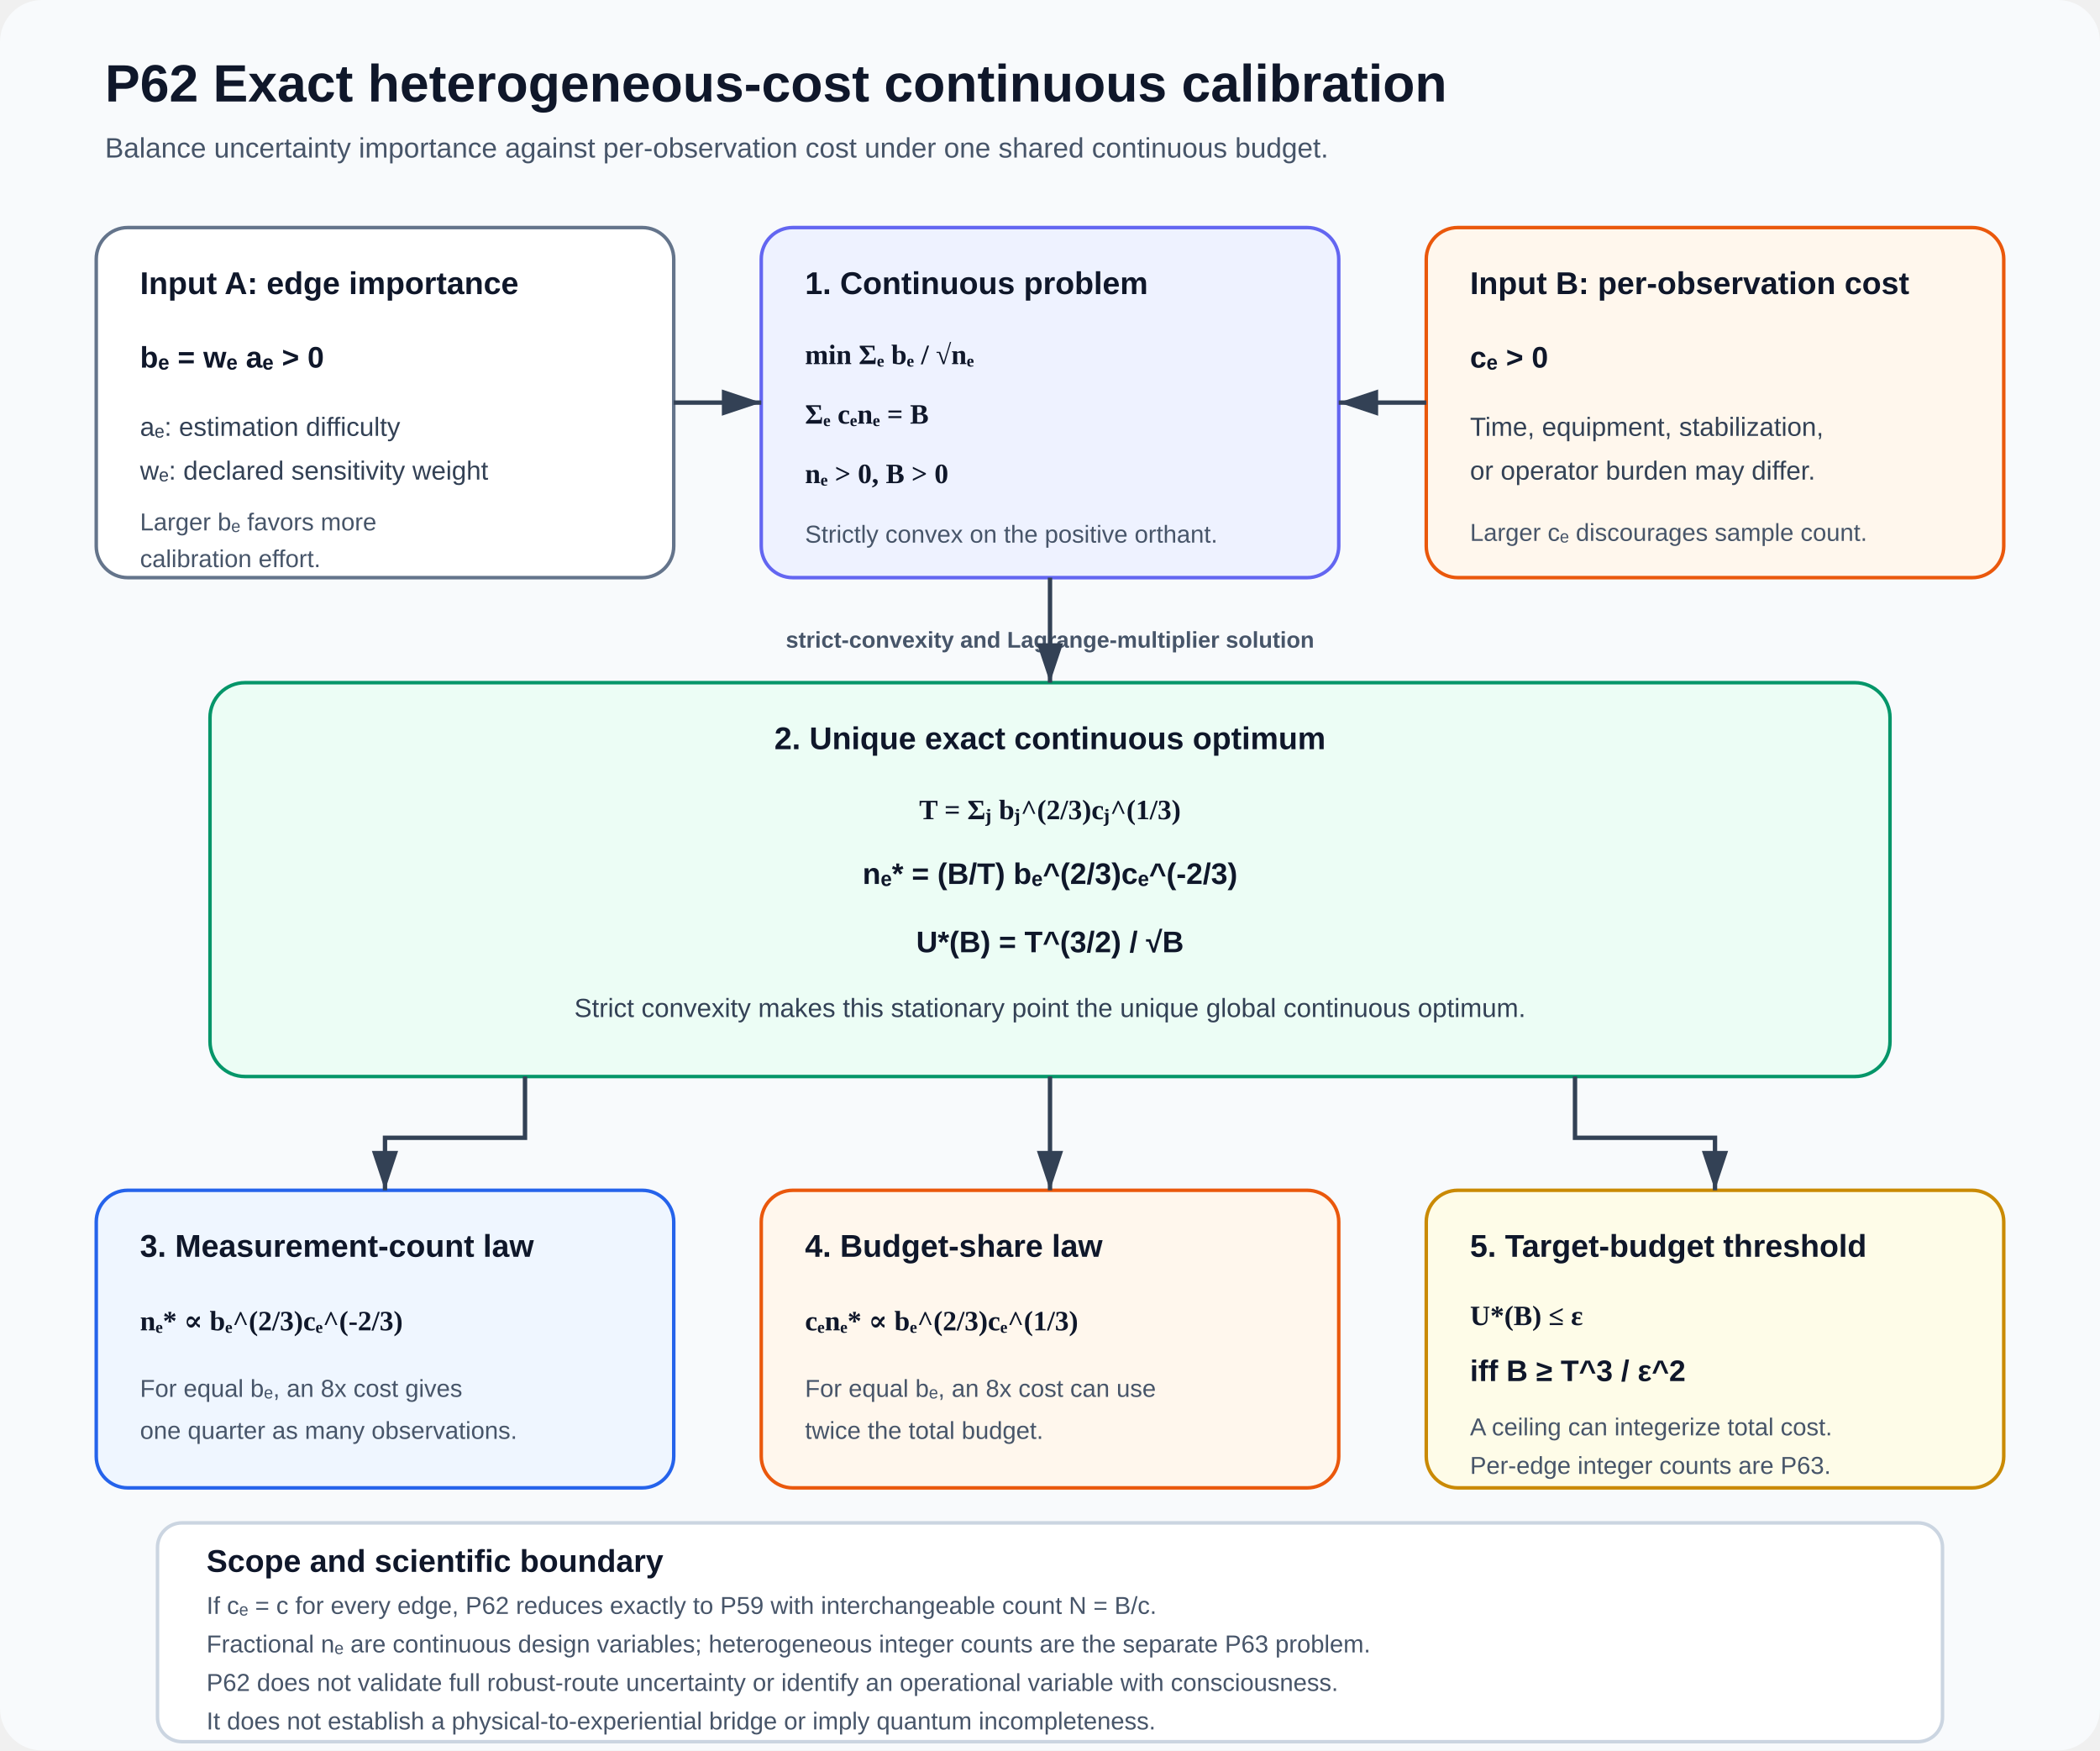
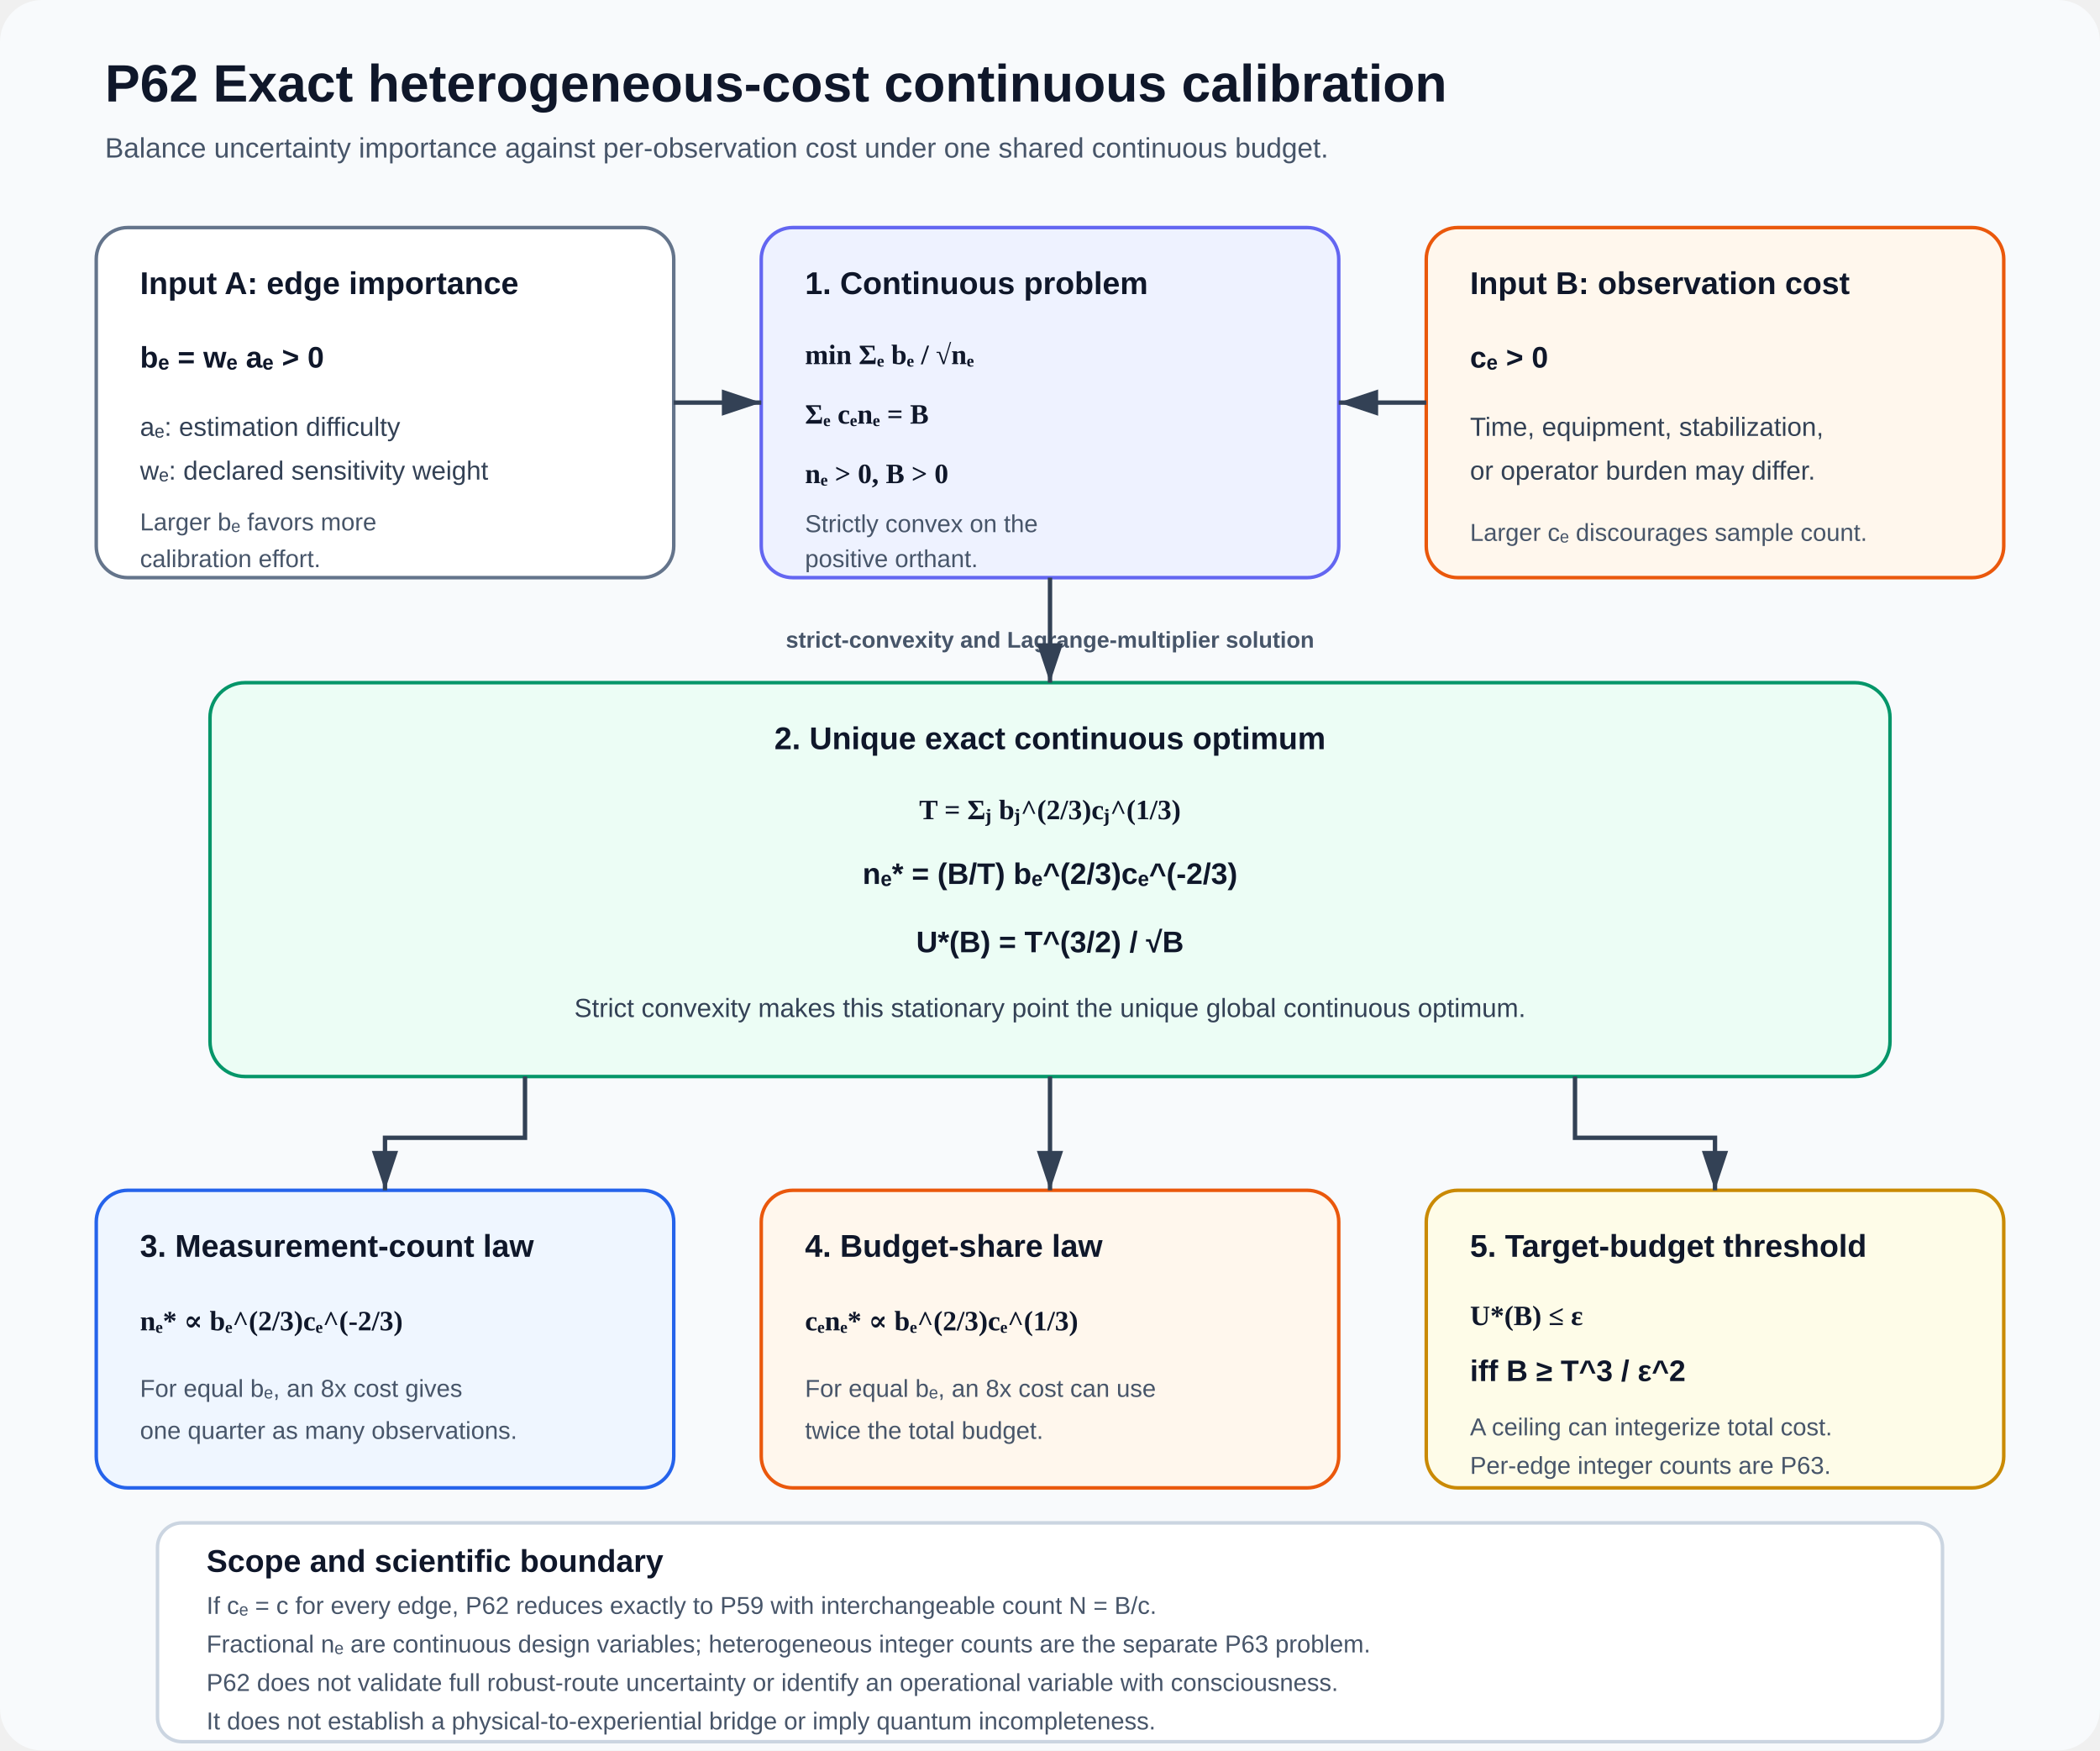
<svg xmlns="http://www.w3.org/2000/svg" width="1200" height="1000" viewBox="0 0 1200 1000" role="img" aria-labelledby="title desc">
  <defs>
    <marker id="arrow" markerWidth="10" markerHeight="10" refX="9" refY="3" orient="auto" markerUnits="strokeWidth">
      <path d="M0,0 L0,6 L9,3 z" fill="#334155" />
    </marker>
    <style>
      .title{font:700 30px Arial,sans-serif;fill:#0f172a}
      .subtitle{font:400 16px Arial,sans-serif;fill:#475569}
      .head{font:700 18px Arial,sans-serif;fill:#0f172a}
      .copy{font:400 15px Arial,sans-serif;fill:#334155}
      .small{font:400 14px Arial,sans-serif;fill:#475569}
      .eq{font:600 16px Georgia,'Times New Roman',serif;fill:#0f172a}
      .strong{font:700 17px Arial,sans-serif;fill:#0f172a}
      .route{font:700 13px Arial,sans-serif;fill:#475569}
      .arrow{stroke:#334155;stroke-width:2.5;fill:none;marker-end:url(#arrow)}
    </style>
  </defs>
  <rect width="1200" height="1000" rx="24" fill="#f8fafc" />
  <text x="60" y="58" class="title">P62  Exact heterogeneous-cost continuous calibration</text>
  <text x="60" y="90" class="subtitle">Balance uncertainty importance against per-observation cost under one shared continuous budget.</text>
  <g id="block-importance" data-x="55" data-y="130" data-w="330" data-h="200">
    <rect x="55" y="130" width="330" height="200" rx="18" fill="#ffffff" stroke="#64748b" stroke-width="2" />
    <text x="80" y="168" class="head">Input A: edge importance</text>
    <text x="80" y="210" class="strong">bₑ = wₑ aₑ &gt; 0</text>
    <text x="80" y="249" class="copy">aₑ: estimation difficulty</text>
    <text x="80" y="274" class="copy">wₑ: declared sensitivity weight</text>
    <text x="80" y="303" class="small">Larger bₑ favors more</text>
    <text x="80" y="324" class="small">calibration effort.</text>
  </g>
  <g id="block-problem" data-x="435" data-y="130" data-w="330" data-h="200">
    <rect x="435" y="130" width="330" height="200" rx="18" fill="#eef2ff" stroke="#6366f1" stroke-width="2" />
    <text x="460" y="168" class="head">1. Continuous problem</text>
    <text x="460" y="208" class="eq">min Σₑ bₑ / √nₑ</text>
    <text x="460" y="242" class="eq">Σₑ cₑnₑ = B</text>
    <text x="460" y="276" class="eq">nₑ &gt; 0,  B &gt; 0</text>
-     <text x="460" y="310" class="small">Strictly convex on the positive orthant.</text>
+     <text x="460" y="304" class="small">Strictly convex on the</text>
+     <text x="460" y="324" class="small">positive orthant.</text>
  </g>
  <g id="block-cost" data-x="815" data-y="130" data-w="330" data-h="200">
    <rect x="815" y="130" width="330" height="200" rx="18" fill="#fff7ed" stroke="#ea580c" stroke-width="2" />
-     <text x="840" y="168" class="head">Input B: per-observation cost</text>
+     <text x="840" y="168" class="head">Input B: observation cost</text>
    <text x="840" y="210" class="strong">cₑ &gt; 0</text>
    <text x="840" y="249" class="copy">Time, equipment, stabilization,</text>
    <text x="840" y="274" class="copy">or operator burden may differ.</text>
    <text x="840" y="309" class="small">Larger cₑ discourages sample count.</text>
  </g>
  <path id="arrow-1" class="arrow" d="M385 230 H435" data-source="block-importance" data-target="block-problem" />
  <path id="arrow-2" class="arrow" d="M815 230 H765" data-source="block-cost" data-target="block-problem" />
  <text x="600" y="370" class="route" text-anchor="middle">strict-convexity and Lagrange-multiplier solution</text>
  <g id="block-optimum" data-x="120" data-y="390" data-w="960" data-h="225">
    <rect x="120" y="390" width="960" height="225" rx="20" fill="#ecfdf5" stroke="#059669" stroke-width="2" />
    <text x="600" y="428" text-anchor="middle" class="head">2. Unique exact continuous optimum</text>
    <text x="600" y="468" text-anchor="middle" class="eq">T = Σⱼ bⱼ^(2/3)cⱼ^(1/3)</text>
    <text x="600" y="505" text-anchor="middle" class="strong">nₑ* = (B/T) bₑ^(2/3)cₑ^(-2/3)</text>
    <text x="600" y="544" text-anchor="middle" class="strong">U*(B) = T^(3/2) / √B</text>
    <text x="600" y="581" text-anchor="middle" class="copy">Strict convexity makes this stationary point the unique global continuous optimum.</text>
  </g>
  <path id="arrow-3" class="arrow" d="M600 330 V390" data-source="block-problem" data-target="block-optimum" />
  <g id="block-count" data-x="55" data-y="680" data-w="330" data-h="170">
    <rect x="55" y="680" width="330" height="170" rx="18" fill="#eff6ff" stroke="#2563eb" stroke-width="2" />
    <text x="80" y="718" class="head">3. Measurement-count law</text>
    <text x="80" y="760" class="eq">nₑ* ∝ bₑ^(2/3)cₑ^(-2/3)</text>
    <text x="80" y="798" class="small">For equal bₑ, an 8x cost gives</text>
    <text x="80" y="822" class="small">one quarter as many observations.</text>
  </g>
  <g id="block-share" data-x="435" data-y="680" data-w="330" data-h="170">
    <rect x="435" y="680" width="330" height="170" rx="18" fill="#fff7ed" stroke="#ea580c" stroke-width="2" />
    <text x="460" y="718" class="head">4. Budget-share law</text>
    <text x="460" y="760" class="eq">cₑnₑ* ∝ bₑ^(2/3)cₑ^(1/3)</text>
    <text x="460" y="798" class="small">For equal bₑ, an 8x cost can use</text>
    <text x="460" y="822" class="small">twice the total budget.</text>
  </g>
  <g id="block-target" data-x="815" data-y="680" data-w="330" data-h="170">
    <rect x="815" y="680" width="330" height="170" rx="18" fill="#fefce8" stroke="#ca8a04" stroke-width="2" />
    <text x="840" y="718" class="head">5. Target-budget threshold</text>
    <text x="840" y="757" class="eq">U*(B) ≤ ε</text>
    <text x="840" y="789" class="strong">iff B ≥ T^3 / ε^2</text>
    <text x="840" y="820" class="small">A ceiling can integerize total cost.</text>
    <text x="840" y="842" class="small">Per-edge integer counts are P63.</text>
  </g>
  <path id="arrow-4" class="arrow" d="M300 615 V650 H220 V680" data-source="block-optimum" data-target="block-count" />
  <path id="arrow-5" class="arrow" d="M600 615 V680" data-source="block-optimum" data-target="block-share" />
  <path id="arrow-6" class="arrow" d="M900 615 V650 H980 V680" data-source="block-optimum" data-target="block-target" />
  <g id="block-boundary" data-x="90" data-y="870" data-w="1020" data-h="125">
    <rect x="90" y="870" width="1020" height="125" rx="14" fill="#ffffff" stroke="#cbd5e1" stroke-width="2" />
    <text x="118" y="898" class="head">Scope and scientific boundary</text>
    <text x="118" y="922" class="small">If cₑ = c for every edge, P62 reduces exactly to P59 with interchangeable count N = B/c.</text>
    <text x="118" y="944" class="small">Fractional nₑ are continuous design variables; heterogeneous integer counts are the separate P63 problem.</text>
    <text x="118" y="966" class="small">P62 does not validate full robust-route uncertainty or identify an operational variable with consciousness.</text>
    <text x="118" y="988" class="small">It does not establish a physical-to-experiential bridge or imply quantum incompleteness.</text>
  </g>
</svg>
